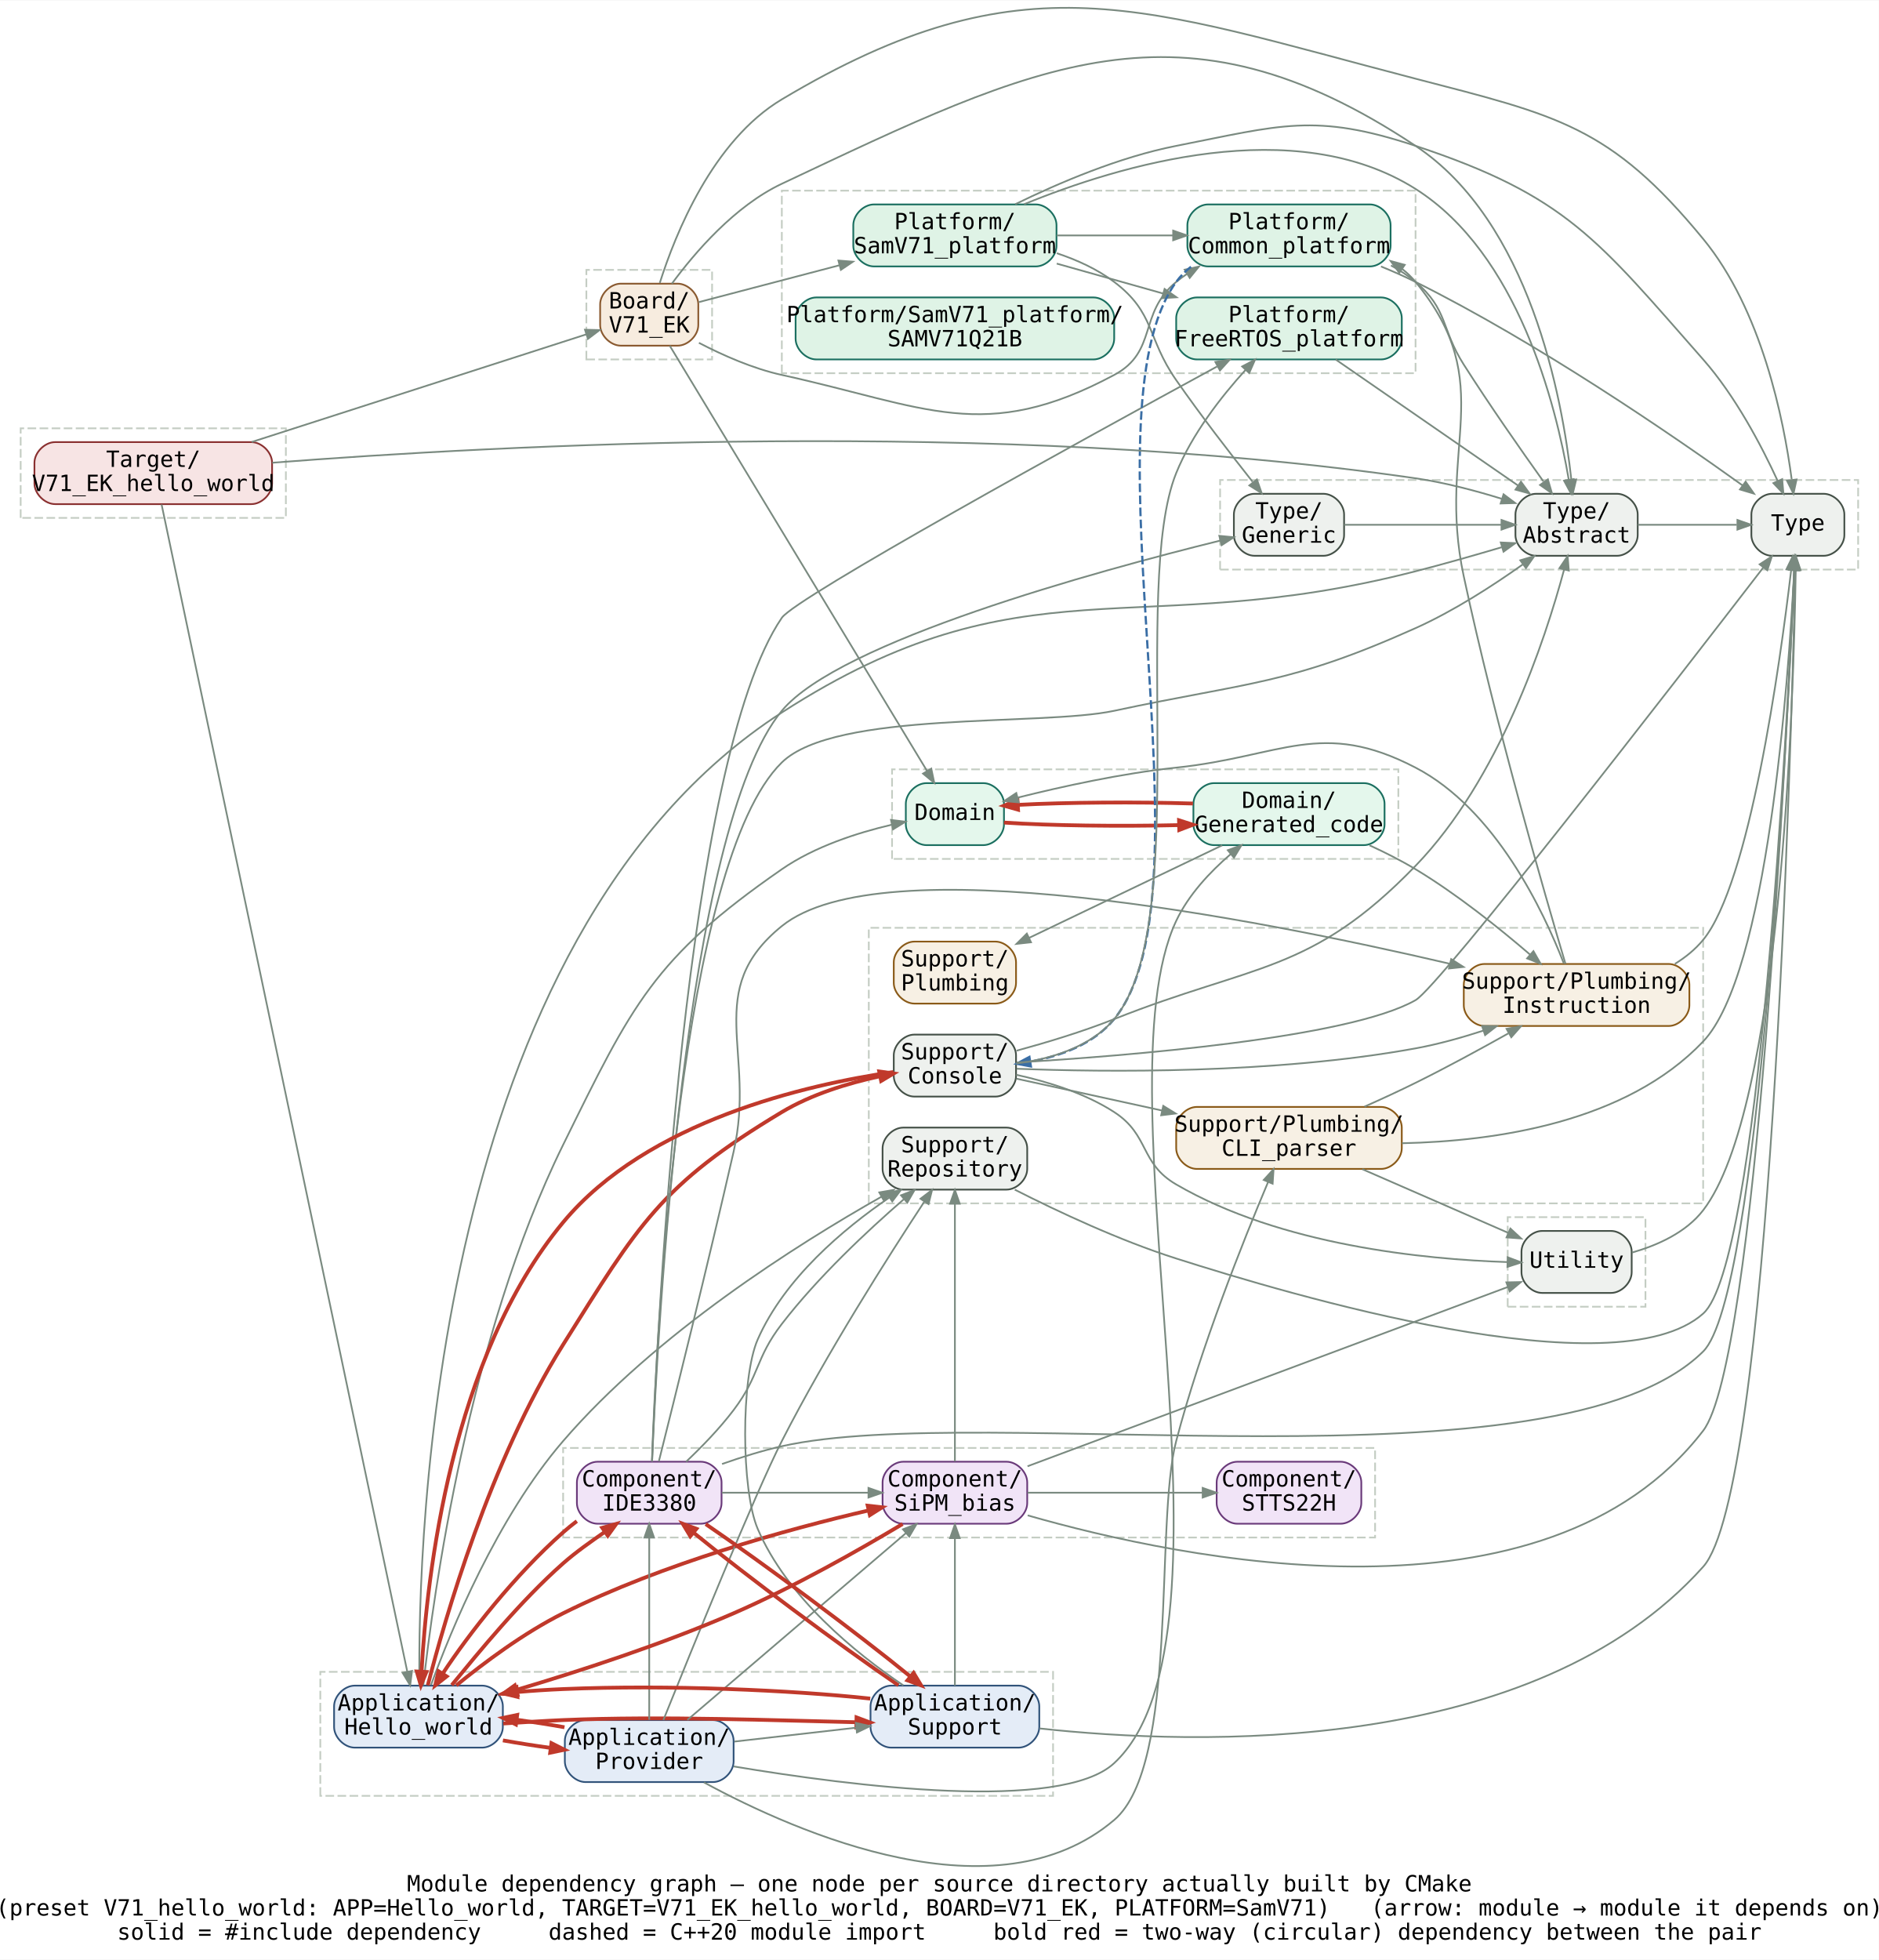
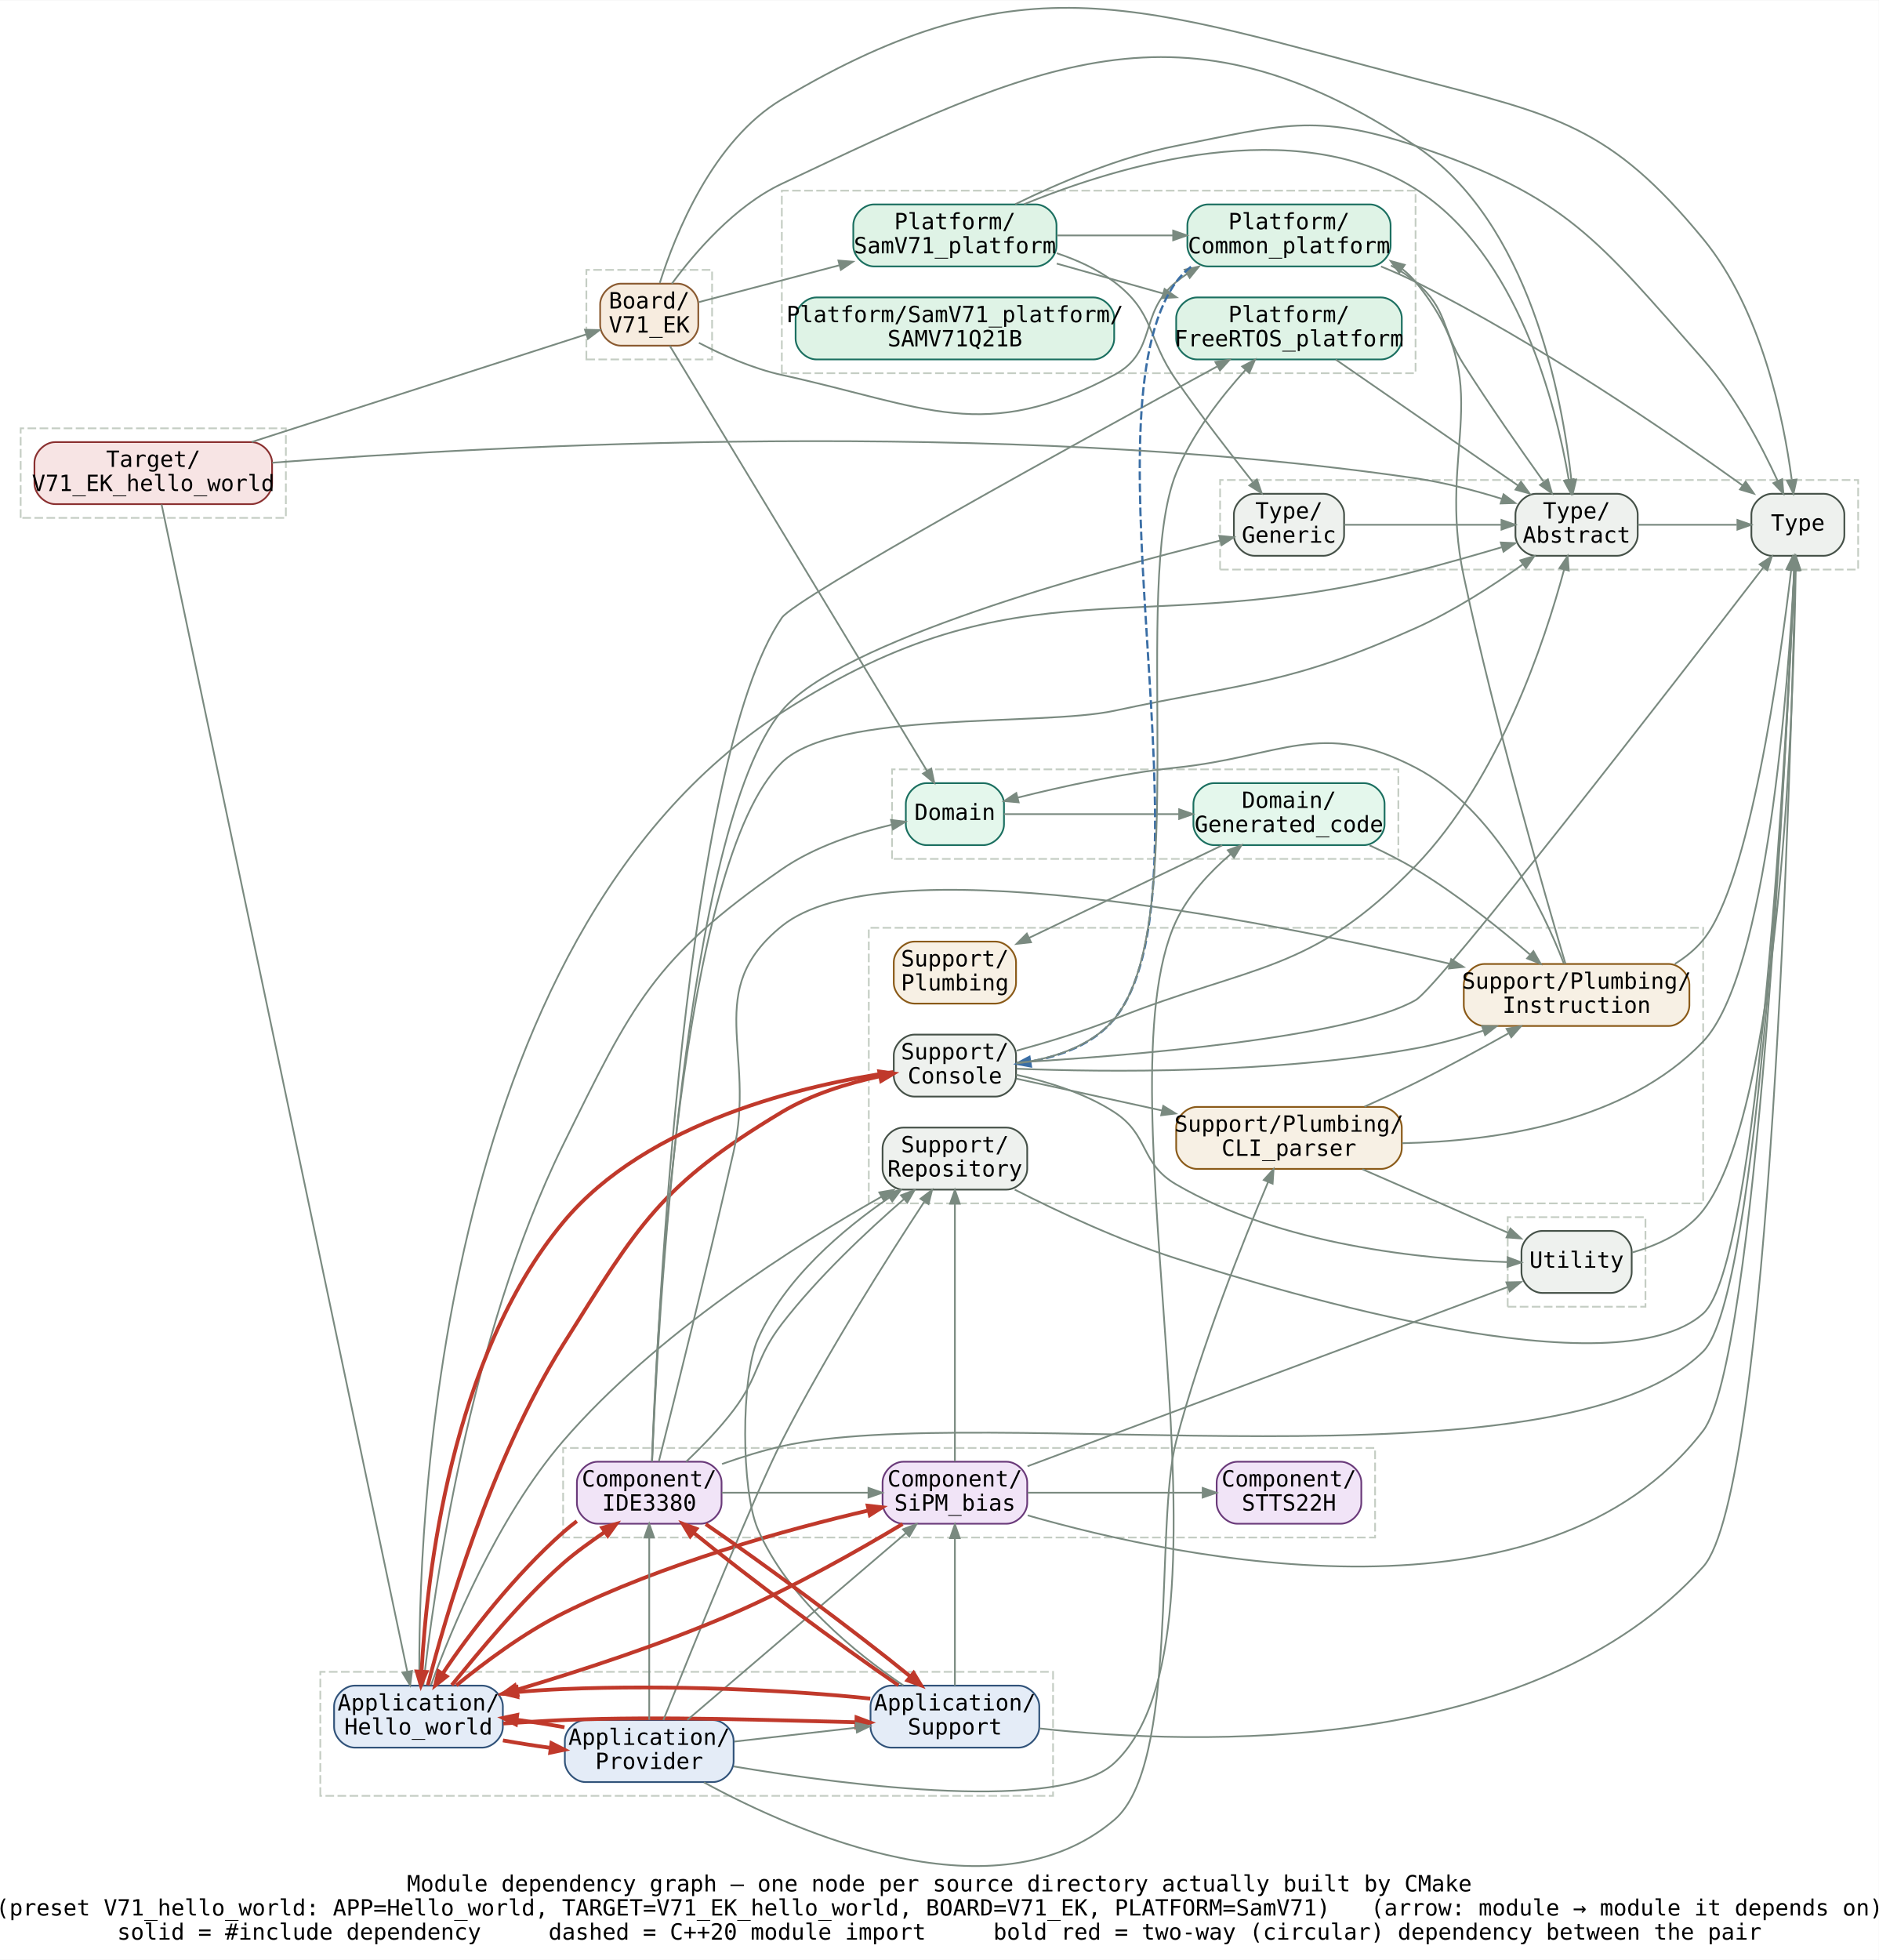
<svg xmlns="http://www.w3.org/2000/svg" width="1091pt" height="1138pt" viewBox="0.00 0.00 1091.00 1137.57">
  <g id="graph0" class="graph" transform="scale(1 1) rotate(0) translate(4 1133.57)">
    <polygon fill="white" stroke="transparent" points="-4,4 -4,-1133.57 1087,-1133.57 1087,4 -4,4" />
    <text text-anchor="middle" x="541.5" y="-35.6" font-family="Consolas" font-size="13.00">Module dependency graph — one node per source directory actually built by CMake</text>
    <text text-anchor="middle" x="541.5" y="-21.6" font-family="Consolas" font-size="13.00">(preset V71_hello_world: APP=Hello_world, TARGET=V71_EK_hello_world, BOARD=V71_EK, PLATFORM=SamV71)   (arrow: module → module it depends on)</text>
    <text text-anchor="middle" x="541.5" y="-7.6" font-family="Consolas" font-size="13.00">solid = #include dependency     dashed = C++20 module import     bold red = two-way (circular) dependency between the pair</text>
    <g id="clust3" class="cluster">
      <polygon fill="none" stroke="#c4cdc3" stroke-dasharray="5,2" points="323,-241.09 323,-293.09 794.5,-293.09 794.5,-241.09 323,-241.09" />
    </g>
    <g id="clust1" class="cluster">
      <polygon fill="none" stroke="#c4cdc3" stroke-dasharray="5,2" points="182,-91.09 182,-163.09 607.5,-163.09 607.5,-91.09 182,-91.09" />
    </g>
    <g id="clust4" class="cluster">
      <polygon fill="none" stroke="#c4cdc3" stroke-dasharray="5,2" points="514,-635.09 514,-687.09 808,-687.09 808,-635.09 514,-635.09" />
    </g>
+     <g id="clust7" class="cluster">
+       <polygon fill="none" stroke="#c4cdc3" stroke-dasharray="5,2" points="8,-833.09 8,-885.09 162,-885.09 162,-833.09 8,-833.09" />
+     </g>
    <g id="clust2" class="cluster">
      <polygon fill="none" stroke="#c4cdc3" stroke-dasharray="5,2" points="336.5,-925.09 336.5,-977.09 409.5,-977.09 409.5,-925.09 336.5,-925.09" />
    </g>
    <g id="clust5" class="cluster">
      <polygon fill="none" stroke="#c4cdc3" stroke-dasharray="5,2" points="450,-917.09 450,-1023.09 818,-1023.09 818,-917.09 450,-917.09" />
-     </g>
-     <g id="clust7" class="cluster">
-       <polygon fill="none" stroke="#c4cdc3" stroke-dasharray="5,2" points="8,-833.09 8,-885.09 162,-885.09 162,-833.09 8,-833.09" />
    </g>
    <g id="clust6" class="cluster">
      <polygon fill="none" stroke="#c4cdc3" stroke-dasharray="5,2" points="500.5,-435.09 500.5,-595.09 985,-595.09 985,-435.09 500.5,-435.09" />
    </g>
    <g id="clust8" class="cluster">
      <polygon fill="none" stroke="#c4cdc3" stroke-dasharray="5,2" points="704.5,-803.09 704.5,-855.09 1075,-855.09 1075,-803.09 704.5,-803.09" />
    </g>
    <g id="clust9" class="cluster">
      <polygon fill="none" stroke="#c4cdc3" stroke-dasharray="5,2" points="871.5,-375.09 871.5,-427.09 951.5,-427.09 951.5,-375.09 871.5,-375.09" />
    </g>
    <g id="node1" class="node">
      <path fill="#e4ecf7" stroke="#31537a" d="M276,-155.09C276,-155.09 202,-155.09 202,-155.09 196,-155.09 190,-149.09 190,-143.09 190,-143.09 190,-131.09 190,-131.09 190,-125.09 196,-119.09 202,-119.09 202,-119.09 276,-119.09 276,-119.09 282,-119.09 288,-125.09 288,-131.09 288,-131.09 288,-143.09 288,-143.09 288,-149.09 282,-155.09 276,-155.09" />
      <text text-anchor="middle" x="239" y="-140.69" font-family="Consolas" font-size="13.00">Application/</text>
      <text text-anchor="middle" x="239" y="-126.69" font-family="Consolas" font-size="13.00">Hello_world</text>
    </g>
    <g id="node2" class="node">
      <path fill="#e4ecf7" stroke="#31537a" d="M410,-135.09C410,-135.09 336,-135.09 336,-135.09 330,-135.09 324,-129.09 324,-123.09 324,-123.09 324,-111.09 324,-111.09 324,-105.09 330,-99.09 336,-99.09 336,-99.09 410,-99.09 410,-99.09 416,-99.09 422,-105.09 422,-111.09 422,-111.09 422,-123.09 422,-123.09 422,-129.09 416,-135.09 410,-135.09" />
      <text text-anchor="middle" x="373" y="-120.69" font-family="Consolas" font-size="13.00">Application/</text>
      <text text-anchor="middle" x="373" y="-106.69" font-family="Consolas" font-size="13.00">Provider</text>
    </g>
    <g id="edge1" class="edge">
      <path fill="none" stroke="#c0392b" stroke-width="2.2" d="M288.03,-123.29C297.04,-121.69 306.53,-120.2 315.76,-118.93" />
      <polygon fill="#c0392b" stroke="#c0392b" stroke-width="2.2" points="316.22,-121.69 323.79,-117.87 315.49,-116.14 316.22,-121.69" />
    </g>
    <g id="node3" class="node">
      <path fill="#e4ecf7" stroke="#31537a" d="M587.5,-155.09C587.5,-155.09 513.5,-155.09 513.5,-155.09 507.5,-155.09 501.5,-149.09 501.5,-143.09 501.5,-143.09 501.5,-131.09 501.5,-131.09 501.5,-125.09 507.5,-119.09 513.5,-119.09 513.5,-119.09 587.5,-119.09 587.5,-119.09 593.5,-119.09 599.5,-125.09 599.5,-131.09 599.5,-131.09 599.5,-143.09 599.5,-143.09 599.5,-149.09 593.5,-155.09 587.5,-155.09" />
      <text text-anchor="middle" x="550.5" y="-140.69" font-family="Consolas" font-size="13.00">Application/</text>
      <text text-anchor="middle" x="550.5" y="-126.69" font-family="Consolas" font-size="13.00">Support</text>
    </g>
    <g id="edge3" class="edge">
      <path fill="none" stroke="#c0392b" stroke-width="2.2" d="M288.23,-133.1C299.62,-133.78 311.73,-134.61 323,-135.09 381.03,-137.53 447.46,-134.83 493.3,-133.83" />
      <polygon fill="#c0392b" stroke="#c0392b" stroke-width="2.2" points="493.38,-136.63 501.33,-133.67 493.27,-131.03 493.38,-136.63" />
    </g>
    <g id="node5" class="node">
      <path fill="#f1e4f7" stroke="#6a3a7a" d="M403,-285.09C403,-285.09 343,-285.09 343,-285.09 337,-285.09 331,-279.09 331,-273.09 331,-273.09 331,-261.09 331,-261.09 331,-255.09 337,-249.09 343,-249.09 343,-249.09 403,-249.09 403,-249.09 409,-249.09 415,-255.09 415,-261.09 415,-261.09 415,-273.09 415,-273.09 415,-279.09 409,-285.09 403,-285.09" />
      <text text-anchor="middle" x="373" y="-270.69" font-family="Consolas" font-size="13.00">Component/</text>
      <text text-anchor="middle" x="373" y="-256.69" font-family="Consolas" font-size="13.00">IDE3380</text>
    </g>
    <g id="edge5" class="edge">
      <path fill="none" stroke="#c0392b" stroke-width="2.2" d="M258.33,-155.39C274.07,-174.51 298.1,-204.1 323,-226.09 330.38,-232.6 339.19,-238.77 347.29,-244.41" />
      <polygon fill="#c0392b" stroke="#c0392b" stroke-width="2.2" points="345.72,-246.73 353.88,-249.01 348.93,-242.14 345.72,-246.73" />
    </g>
    <g id="node6" class="node">
      <path fill="#f1e4f7" stroke="#6a3a7a" d="M580.5,-285.09C580.5,-285.09 520.5,-285.09 520.5,-285.09 514.5,-285.09 508.5,-279.09 508.5,-273.09 508.5,-273.09 508.5,-261.09 508.5,-261.09 508.5,-255.09 514.5,-249.09 520.5,-249.09 520.5,-249.09 580.5,-249.09 580.5,-249.09 586.5,-249.09 592.5,-255.09 592.5,-261.09 592.5,-261.09 592.5,-273.09 592.5,-273.09 592.5,-279.09 586.5,-285.09 580.5,-285.09" />
      <text text-anchor="middle" x="550.5" y="-270.69" font-family="Consolas" font-size="13.00">Component/</text>
      <text text-anchor="middle" x="550.5" y="-256.69" font-family="Consolas" font-size="13.00">SiPM_bias</text>
    </g>
    <g id="edge7" class="edge">
      <path fill="none" stroke="#c0392b" stroke-width="2.2" d="M260.94,-155.2C277.02,-168.35 300.25,-185.74 323,-197.09 380.97,-226.01 453.27,-245.83 500.37,-256.81" />
      <polygon fill="#c0392b" stroke="#c0392b" stroke-width="2.2" points="499.86,-259.56 508.29,-258.62 501.12,-254.1 499.86,-259.56" />
    </g>
    <g id="node8" class="node">
      <path fill="#e4f7ec" stroke="#1b6f60" d="M567,-679.09C567,-679.09 534,-679.09 534,-679.09 528,-679.09 522,-673.09 522,-667.09 522,-667.09 522,-655.09 522,-655.09 522,-649.09 528,-643.09 534,-643.09 534,-643.09 567,-643.09 567,-643.09 573,-643.09 579,-649.09 579,-655.09 579,-655.09 579,-667.09 579,-667.09 579,-673.09 573,-679.09 567,-679.09" />
      <text text-anchor="middle" x="550.5" y="-657.69" font-family="Consolas" font-size="13.00">Domain</text>
    </g>
-     <g id="edge22" class="edge">
+     <g id="edge20" class="edge">
      <path fill="none" stroke="#7a8a80" d="M241.81,-155.29C247.52,-206.91 268.1,-357.71 323,-469.09 363.14,-550.52 375.35,-577.41 450,-629.09 469.01,-642.25 493.75,-650.24 513.81,-654.94" />
      <polygon fill="#7a8a80" stroke="#7a8a80" points="513.39,-657.72 521.8,-656.7 514.59,-652.25 513.39,-657.72" />
    </g>
    <g id="node14" class="node">
      <path fill="#eef1ee" stroke="#455148" d="M574,-533.09C574,-533.09 527,-533.09 527,-533.09 521,-533.09 515,-527.09 515,-521.09 515,-521.09 515,-509.09 515,-509.09 515,-503.09 521,-497.09 527,-497.09 527,-497.09 574,-497.09 574,-497.09 580,-497.09 586,-503.09 586,-509.09 586,-509.09 586,-521.09 586,-521.09 586,-527.09 580,-533.09 574,-533.09" />
      <text text-anchor="middle" x="550.5" y="-518.69" font-family="Consolas" font-size="13.00">Support/</text>
      <text text-anchor="middle" x="550.5" y="-504.69" font-family="Consolas" font-size="13.00">Console</text>
    </g>
    <g id="edge9" class="edge">
      <path fill="none" stroke="#c0392b" stroke-width="2.2" d="M244.41,-155.25C254.31,-193.82 280.8,-285.9 323,-353.09 366.82,-422.85 379.36,-445.7 450,-488.09 467.17,-498.39 488.33,-504.85 506.72,-508.85" />
      <polygon fill="#c0392b" stroke="#c0392b" stroke-width="2.2" points="506.55,-511.67 514.95,-510.52 507.67,-506.18 506.55,-511.67" />
    </g>
    <g id="node18" class="node">
      <path fill="#eef1ee" stroke="#455148" d="M580.5,-479.09C580.5,-479.09 520.5,-479.09 520.5,-479.09 514.5,-479.09 508.5,-473.09 508.5,-467.09 508.5,-467.09 508.5,-455.09 508.5,-455.09 508.5,-449.09 514.5,-443.09 520.5,-443.09 520.5,-443.09 580.5,-443.09 580.5,-443.09 586.5,-443.09 592.5,-449.09 592.5,-455.09 592.5,-455.09 592.5,-467.09 592.5,-467.09 592.5,-473.09 586.5,-479.09 580.5,-479.09" />
      <text text-anchor="middle" x="550.5" y="-464.69" font-family="Consolas" font-size="13.00">Support/</text>
      <text text-anchor="middle" x="550.5" y="-450.69" font-family="Consolas" font-size="13.00">Repository</text>
    </g>
-     <g id="edge18" class="edge">
+     <g id="edge16" class="edge">
      <path fill="none" stroke="#7a8a80" d="M246.33,-155.53C257.83,-187.13 284.59,-252.52 323,-297.09 376.77,-359.48 458.75,-411.2 507.93,-439" />
      <polygon fill="#7a8a80" stroke="#7a8a80" points="506.6,-441.46 514.94,-442.92 509.33,-436.57 506.6,-441.46" />
    </g>
    <g id="node21" class="node">
      <path fill="#eef1ee" stroke="#455148" d="M935,-847.09C935,-847.09 888,-847.09 888,-847.09 882,-847.09 876,-841.09 876,-835.09 876,-835.09 876,-823.09 876,-823.09 876,-817.09 882,-811.09 888,-811.09 888,-811.09 935,-811.09 935,-811.09 941,-811.09 947,-817.09 947,-823.09 947,-823.09 947,-835.09 947,-835.09 947,-841.09 941,-847.09 935,-847.09" />
      <text text-anchor="middle" x="911.5" y="-832.69" font-family="Consolas" font-size="13.00">Type/</text>
      <text text-anchor="middle" x="911.5" y="-818.69" font-family="Consolas" font-size="13.00">Abstract</text>
    </g>
-     <g id="edge19" class="edge">
+     <g id="edge17" class="edge">
      <path fill="none" stroke="#7a8a80" d="M239.54,-155.17C238.53,-238.74 246.8,-589.04 450,-720.09 590.82,-810.91 655.71,-760.37 818,-802.09 834.42,-806.31 852.33,-811.42 867.99,-816.05" />
      <polygon fill="#7a8a80" stroke="#7a8a80" points="867.48,-818.82 875.95,-818.43 869.08,-813.46 867.48,-818.82" />
    </g>
    <g id="edge2" class="edge">
      <path fill="none" stroke="#c0392b" stroke-width="2.2" d="M323.79,-130.92C314.77,-132.52 305.28,-134.01 296.05,-135.28" />
      <polygon fill="#c0392b" stroke="#c0392b" stroke-width="2.2" points="295.59,-132.51 288.03,-136.33 296.33,-138.07 295.59,-132.51" />
    </g>
-     <g id="edge33" class="edge">
+     <g id="edge32" class="edge">
      <path fill="none" stroke="#7a8a80" d="M422.42,-122.61C444.29,-125.1 470.26,-128.06 493.02,-130.65" />
      <polygon fill="#7a8a80" stroke="#7a8a80" points="492.97,-133.47 501.24,-131.59 493.61,-127.9 492.97,-133.47" />
    </g>
-     <g id="edge39" class="edge">
+     <g id="edge38" class="edge">
      <path fill="none" stroke="#7a8a80" d="M373,-135.25C373,-170.52 373,-205.79 373,-241.06" />
      <polygon fill="#7a8a80" stroke="#7a8a80" points="370.2,-241.06 373,-249.06 375.8,-241.06 370.2,-241.06" />
    </g>
-     <g id="edge34" class="edge">
+     <g id="edge33" class="edge">
      <path fill="none" stroke="#7a8a80" d="M395.17,-135.18C426.92,-162.32 486.9,-213.59 522,-243.59" />
      <polygon fill="#7a8a80" stroke="#7a8a80" points="520.35,-245.86 528.26,-248.93 523.99,-241.61 520.35,-245.86" />
    </g>
    <g id="node9" class="node">
      <path fill="#e4f7ec" stroke="#1b6f60" d="M788,-679.09C788,-679.09 701,-679.09 701,-679.09 695,-679.09 689,-673.09 689,-667.09 689,-667.09 689,-655.09 689,-655.09 689,-649.09 695,-643.09 701,-643.09 701,-643.09 788,-643.09 788,-643.09 794,-643.09 800,-649.09 800,-655.09 800,-655.09 800,-667.09 800,-667.09 800,-673.09 794,-679.09 788,-679.09" />
      <text text-anchor="middle" x="744.5" y="-664.69" font-family="Consolas" font-size="13.00">Domain/</text>
      <text text-anchor="middle" x="744.5" y="-650.69" font-family="Consolas" font-size="13.00">Generated_code</text>
    </g>
-     <g id="edge38" class="edge">
+     <g id="edge37" class="edge">
      <path fill="none" stroke="#7a8a80" d="M422.05,-108.18C490.72,-96.68 612.07,-81.35 643,-110.09 722.83,-184.25 632.66,-500.48 679,-599.09 686.09,-614.17 698.57,-627.5 710.67,-637.9" />
      <polygon fill="#7a8a80" stroke="#7a8a80" points="708.98,-640.14 716.93,-643.07 712.54,-635.82 708.98,-640.14" />
    </g>
    <g id="node16" class="node">
      <path fill="#f7f0e4" stroke="#8a5a18" d="M798,-491.09C798,-491.09 691,-491.09 691,-491.09 685,-491.09 679,-485.09 679,-479.09 679,-479.09 679,-467.09 679,-467.09 679,-461.09 685,-455.09 691,-455.09 691,-455.09 798,-455.09 798,-455.09 804,-455.09 810,-461.09 810,-467.09 810,-467.09 810,-479.09 810,-479.09 810,-485.09 804,-491.09 798,-491.09" />
      <text text-anchor="middle" x="744.5" y="-476.69" font-family="Consolas" font-size="13.00">Support/Plumbing/</text>
      <text text-anchor="middle" x="744.5" y="-462.69" font-family="Consolas" font-size="13.00">CLI_parser</text>
    </g>
-     <g id="edge40" class="edge">
+     <g id="edge39" class="edge">
      <path fill="none" stroke="#7a8a80" d="M404.79,-98.9C459.57,-69.17 574.64,-19 643,-77.09 680.75,-109.17 666.42,-249.17 679,-297.09 693.38,-351.87 718.02,-413.52 732.32,-447.37" />
      <polygon fill="#7a8a80" stroke="#7a8a80" points="729.84,-448.69 735.55,-454.96 735,-446.5 729.84,-448.69" />
    </g>
-     <g id="edge30" class="edge">
+     <g id="edge29" class="edge">
      <path fill="none" stroke="#7a8a80" d="M381.22,-135.12C397.05,-174.47 434.6,-266.96 450,-297.09 476.06,-348.09 512.02,-404.59 532.81,-436.18" />
      <polygon fill="#7a8a80" stroke="#7a8a80" points="530.51,-437.77 537.25,-442.9 535.18,-434.68 530.51,-437.77" />
    </g>
    <g id="edge4" class="edge">
      <path fill="none" stroke="#c0392b" stroke-width="2.2" d="M501.33,-147.56C455.47,-152.49 384.52,-155.68 323,-153.09 314.37,-152.73 305.25,-152.15 296.34,-151.37" />
      <polygon fill="#c0392b" stroke="#c0392b" stroke-width="2.2" points="296.47,-148.57 288.23,-150.59 295.93,-154.14 296.47,-148.57" />
    </g>
    <g id="edge11" class="edge">
      <path fill="none" stroke="#c0392b" stroke-width="2.2" d="M517.72,-155.29C483.54,-178.58 429.92,-218.46 398.75,-243.89" />
      <polygon fill="#c0392b" stroke="#c0392b" stroke-width="2.2" points="396.84,-241.83 392.45,-249.08 400.4,-246.15 396.84,-241.83" />
    </g>
-     <g id="edge23" class="edge">
+     <g id="edge22" class="edge">
      <path fill="none" stroke="#7a8a80" d="M550.5,-155.12C550.5,-183.64 550.5,-212.16 550.5,-240.67" />
      <polygon fill="#7a8a80" stroke="#7a8a80" points="547.7,-240.72 550.5,-248.72 553.3,-240.72 547.7,-240.72" />
    </g>
-     <g id="edge24" class="edge">
+     <g id="edge23" class="edge">
      <path fill="none" stroke="#7a8a80" d="M520.52,-155.26C492.7,-174.05 453.09,-206.23 436,-246.09 426.37,-268.56 426.16,-333.71 436,-356.09 451.57,-391.48 485.6,-420.16 512.54,-438.55" />
      <polygon fill="#7a8a80" stroke="#7a8a80" points="511.01,-440.89 519.22,-443 514.12,-436.23 511.01,-440.89" />
    </g>
    <g id="node20" class="node">
      <path fill="#eef1ee" stroke="#455148" d="M1055,-847.09C1055,-847.09 1025,-847.09 1025,-847.09 1019,-847.09 1013,-841.09 1013,-835.09 1013,-835.09 1013,-823.09 1013,-823.09 1013,-817.09 1019,-811.09 1025,-811.09 1025,-811.09 1055,-811.09 1055,-811.09 1061,-811.09 1067,-817.09 1067,-823.09 1067,-823.09 1067,-835.09 1067,-835.09 1067,-841.09 1061,-847.09 1055,-847.09" />
      <text text-anchor="middle" x="1040" y="-825.69" font-family="Consolas" font-size="13.00">Type</text>
    </g>
-     <g id="edge20" class="edge">
+     <g id="edge18" class="edge">
      <path fill="none" stroke="#7a8a80" d="M599.72,-130.22C690.44,-120.33 886.24,-113.92 985,-224.09 1024.11,-267.71 1036.01,-691.52 1038.47,-802.56" />
      <polygon fill="#7a8a80" stroke="#7a8a80" points="1035.68,-802.95 1038.65,-810.88 1041.28,-802.82 1035.68,-802.95" />
    </g>
    <g id="node4" class="node">
      <path fill="#f7ecdf" stroke="#8a5a30" d="M389.5,-969.09C389.5,-969.09 356.5,-969.09 356.5,-969.09 350.5,-969.09 344.5,-963.09 344.5,-957.09 344.5,-957.09 344.5,-945.09 344.5,-945.09 344.5,-939.09 350.5,-933.09 356.5,-933.09 356.5,-933.09 389.5,-933.09 389.5,-933.09 395.5,-933.09 401.5,-939.09 401.5,-945.09 401.5,-945.09 401.5,-957.09 401.5,-957.09 401.5,-963.09 395.5,-969.09 389.5,-969.09" />
      <text text-anchor="middle" x="373" y="-954.69" font-family="Consolas" font-size="13.00">Board/</text>
      <text text-anchor="middle" x="373" y="-940.69" font-family="Consolas" font-size="13.00">V71_EK</text>
    </g>
-     <g id="edge31" class="edge">
+     <g id="edge30" class="edge">
      <path fill="none" stroke="#7a8a80" d="M384.98,-932.95C415.2,-883 499.69,-743.4 534.36,-686.11" />
      <polygon fill="#7a8a80" stroke="#7a8a80" points="536.78,-687.52 538.53,-679.22 531.99,-684.62 536.78,-687.52" />
    </g>
    <g id="node11" class="node">
      <path fill="#dff3e6" stroke="#1b6f60" d="M597.5,-1015.09C597.5,-1015.09 503.5,-1015.09 503.5,-1015.09 497.5,-1015.09 491.5,-1009.09 491.5,-1003.09 491.5,-1003.09 491.5,-991.09 491.5,-991.09 491.5,-985.09 497.5,-979.09 503.5,-979.09 503.5,-979.09 597.5,-979.09 597.5,-979.09 603.5,-979.09 609.5,-985.09 609.5,-991.09 609.5,-991.09 609.5,-1003.09 609.5,-1003.09 609.5,-1009.09 603.5,-1015.09 597.5,-1015.09" />
      <text text-anchor="middle" x="550.5" y="-1000.69" font-family="Consolas" font-size="13.00">Platform/</text>
      <text text-anchor="middle" x="550.5" y="-986.69" font-family="Consolas" font-size="13.00">SamV71_platform</text>
    </g>
-     <g id="edge36" class="edge">
+     <g id="edge35" class="edge">
      <path fill="none" stroke="#7a8a80" d="M401.81,-958.38C423.72,-964.12 455.18,-972.37 483.44,-979.77" />
      <polygon fill="#7a8a80" stroke="#7a8a80" points="482.86,-982.52 491.31,-981.84 484.28,-977.1 482.86,-982.52" />
    </g>
    <g id="node13" class="node">
      <path fill="#dff3e6" stroke="#1b6f60" d="M791.5,-1015.09C791.5,-1015.09 697.5,-1015.09 697.5,-1015.09 691.5,-1015.09 685.5,-1009.09 685.5,-1003.09 685.5,-1003.09 685.5,-991.09 685.5,-991.09 685.5,-985.09 691.5,-979.09 697.5,-979.09 697.5,-979.09 791.5,-979.09 791.5,-979.09 797.5,-979.09 803.5,-985.09 803.5,-991.09 803.5,-991.09 803.5,-1003.09 803.5,-1003.09 803.5,-1009.09 797.5,-1015.09 791.5,-1015.09" />
      <text text-anchor="middle" x="744.5" y="-1000.69" font-family="Consolas" font-size="13.00">Platform/</text>
      <text text-anchor="middle" x="744.5" y="-986.69" font-family="Consolas" font-size="13.00">Common_platform</text>
    </g>
-     <g id="edge41" class="edge">
+     <g id="edge40" class="edge">
      <path fill="none" stroke="#7a8a80" d="M401.85,-934.74C415.8,-927.48 433.26,-919.76 450,-916.09 533.79,-897.72 567.37,-875.61 643,-916.09 668.43,-929.7 656.75,-951.74 679,-970.09 681.01,-971.75 683.14,-973.32 685.36,-974.81" />
      <polygon fill="#7a8a80" stroke="#7a8a80" points="683.93,-977.22 692.21,-979.02 686.86,-972.44 683.93,-977.22" />
    </g>
-     <g id="edge37" class="edge">
+     <g id="edge36" class="edge">
      <path fill="none" stroke="#7a8a80" d="M379.13,-969.5C388.17,-998.03 409.88,-1052.13 450,-1076.09 590.49,-1160 659.61,-1129.22 818,-1088.09 900.23,-1066.74 931.02,-1060.69 985,-995.09 1018.91,-953.89 1031.72,-890.83 1036.41,-855.48" />
      <polygon fill="#7a8a80" stroke="#7a8a80" points="1039.24,-855.4 1037.44,-847.12 1033.68,-854.72 1039.24,-855.4" />
    </g>
-     <g id="edge35" class="edge">
+     <g id="edge34" class="edge">
      <path fill="none" stroke="#7a8a80" d="M386.16,-969.09C399.49,-987.19 422.66,-1014.2 450,-1027.09 598.2,-1096.97 681.52,-1139.76 818,-1049.09 884.25,-1005.07 903.16,-903.36 908.47,-855.23" />
      <polygon fill="#7a8a80" stroke="#7a8a80" points="911.27,-855.41 909.29,-847.17 905.69,-854.84 911.27,-855.41" />
    </g>
    <g id="edge6" class="edge">
      <path fill="none" stroke="#c0392b" stroke-width="2.2" d="M330.95,-250.58C328.19,-248.49 325.51,-246.31 323,-244.09 295.13,-219.48 268.35,-185.35 253.07,-162.06" />
      <polygon fill="#c0392b" stroke="#c0392b" stroke-width="2.2" points="255.36,-160.45 248.71,-155.2 250.64,-163.45 255.36,-160.45" />
    </g>
    <g id="edge12" class="edge">
      <path fill="none" stroke="#c0392b" stroke-width="2.2" d="M405.78,-248.89C439.9,-225.63 493.4,-185.85 524.6,-160.42" />
      <polygon fill="#c0392b" stroke="#c0392b" stroke-width="2.2" points="526.51,-162.47 530.9,-155.22 522.95,-158.15 526.51,-162.47" />
    </g>
-     <g id="edge51" class="edge">
+     <g id="edge50" class="edge">
      <path fill="none" stroke="#7a8a80" d="M415.15,-267.09C440.58,-267.09 473.37,-267.09 500.19,-267.09" />
      <polygon fill="#7a8a80" stroke="#7a8a80" points="500.31,-269.89 508.31,-267.09 500.31,-264.29 500.31,-269.89" />
    </g>
    <g id="node10" class="node">
      <path fill="#dff3e6" stroke="#1b6f60" d="M798,-961.09C798,-961.09 691,-961.09 691,-961.09 685,-961.09 679,-955.09 679,-949.09 679,-949.09 679,-937.09 679,-937.09 679,-931.09 685,-925.09 691,-925.09 691,-925.09 798,-925.09 798,-925.09 804,-925.09 810,-931.09 810,-937.09 810,-937.09 810,-949.09 810,-949.09 810,-955.09 804,-961.09 798,-961.09" />
      <text text-anchor="middle" x="744.5" y="-946.69" font-family="Consolas" font-size="13.00">Platform/</text>
      <text text-anchor="middle" x="744.5" y="-932.69" font-family="Consolas" font-size="13.00">FreeRTOS_platform</text>
    </g>
-     <g id="edge45" class="edge">
+     <g id="edge44" class="edge">
      <path fill="none" stroke="#7a8a80" d="M374.63,-285.32C377.76,-366.27 393.69,-692.73 450,-775.09 458.08,-786.9 624.08,-878.16 702.78,-921.01" />
      <polygon fill="#7a8a80" stroke="#7a8a80" points="701.75,-923.63 710.11,-925 704.42,-918.71 701.75,-923.63" />
    </g>
    <g id="node17" class="node">
      <path fill="#f7f0e4" stroke="#8a5a18" d="M965,-574.09C965,-574.09 858,-574.09 858,-574.09 852,-574.09 846,-568.09 846,-562.09 846,-562.09 846,-550.09 846,-550.09 846,-544.09 852,-538.09 858,-538.09 858,-538.09 965,-538.09 965,-538.09 971,-538.09 977,-544.09 977,-550.09 977,-550.09 977,-562.09 977,-562.09 977,-568.09 971,-574.09 965,-574.09" />
      <text text-anchor="middle" x="911.5" y="-559.69" font-family="Consolas" font-size="13.00">Support/Plumbing/</text>
      <text text-anchor="middle" x="911.5" y="-545.69" font-family="Consolas" font-size="13.00">Instruction</text>
    </g>
-     <g id="edge52" class="edge">
+     <g id="edge51" class="edge">
      <path fill="none" stroke="#7a8a80" d="M378.6,-285.34C387.35,-320.2 406.86,-398.7 422,-465.09 435.24,-523.14 403.71,-558.65 450,-596.09 507.81,-642.85 723.2,-600.96 837.76,-574.25" />
      <polygon fill="#7a8a80" stroke="#7a8a80" points="838.69,-576.91 845.83,-572.36 837.41,-571.46 838.69,-576.91" />
    </g>
-     <g id="edge44" class="edge">
+     <g id="edge43" class="edge">
      <path fill="none" stroke="#7a8a80" d="M394.44,-285.12C403.49,-293.69 413.89,-304.38 422,-315.09 437.37,-335.4 434.45,-344.92 450,-365.09 470.99,-392.31 499.63,-419.11 520.79,-437.45" />
      <polygon fill="#7a8a80" stroke="#7a8a80" points="519.21,-439.78 527.1,-442.86 522.85,-435.53 519.21,-439.78" />
    </g>
-     <g id="edge43" class="edge">
+     <g id="edge42" class="edge">
      <path fill="none" stroke="#7a8a80" d="M415.28,-283.77C426.4,-287.7 438.53,-291.5 450,-294.09 566.59,-320.39 900.09,-264.99 985,-349.09 1017.5,-381.28 1033.82,-707.21 1037.94,-802.84" />
      <polygon fill="#7a8a80" stroke="#7a8a80" points="1035.14,-802.99 1038.28,-810.86 1040.74,-802.75 1035.14,-802.99" />
    </g>
-     <g id="edge42" class="edge">
+     <g id="edge41" class="edge">
      <path fill="none" stroke="#7a8a80" d="M374.56,-285.46C377.2,-359.31 390.89,-633.34 450,-691.09 481.04,-721.42 600.56,-712 643,-721.09 721.86,-737.98 744.41,-736.09 818,-769.09 840.05,-778.98 862.85,-793.7 880.29,-806.09" />
      <polygon fill="#7a8a80" stroke="#7a8a80" points="878.81,-808.48 886.94,-810.89 882.09,-803.94 878.81,-808.48" />
    </g>
    <g id="node22" class="node">
      <path fill="#eef1ee" stroke="#455148" d="M764.5,-847.09C764.5,-847.09 724.5,-847.09 724.5,-847.09 718.5,-847.09 712.5,-841.09 712.5,-835.09 712.5,-835.09 712.5,-823.09 712.5,-823.09 712.5,-817.09 718.5,-811.09 724.5,-811.09 724.5,-811.09 764.5,-811.09 764.5,-811.09 770.5,-811.09 776.5,-817.09 776.5,-823.09 776.5,-823.09 776.5,-835.09 776.5,-835.09 776.5,-841.09 770.5,-847.09 764.5,-847.09" />
      <text text-anchor="middle" x="744.5" y="-832.69" font-family="Consolas" font-size="13.00">Type/</text>
      <text text-anchor="middle" x="744.5" y="-818.69" font-family="Consolas" font-size="13.00">Generic</text>
    </g>
-     <g id="edge46" class="edge">
+     <g id="edge45" class="edge">
      <path fill="none" stroke="#7a8a80" d="M374.66,-285.12C377.78,-360.88 393.33,-652.71 450,-721.09 483.36,-761.34 632.62,-802.15 704.53,-819.9" />
      <polygon fill="#7a8a80" stroke="#7a8a80" points="704.05,-822.67 712.48,-821.85 705.38,-817.23 704.05,-822.67" />
    </g>
    <g id="edge8" class="edge">
      <path fill="none" stroke="#c0392b" stroke-width="2.2" d="M520.14,-248.95C494.79,-233.78 456.85,-212.25 422,-197.09 380.87,-179.2 332.59,-163.51 296.1,-152.67" />
      <polygon fill="#c0392b" stroke="#c0392b" stroke-width="2.2" points="296.49,-149.87 288.03,-150.3 294.91,-155.24 296.49,-149.87" />
    </g>
    <g id="node7" class="node">
      <path fill="#f1e4f7" stroke="#6a3a7a" d="M774.5,-285.09C774.5,-285.09 714.5,-285.09 714.5,-285.09 708.5,-285.09 702.5,-279.09 702.5,-273.09 702.5,-273.09 702.5,-261.09 702.5,-261.09 702.5,-255.09 708.5,-249.09 714.5,-249.09 714.5,-249.09 774.5,-249.09 774.5,-249.09 780.5,-249.09 786.5,-255.09 786.5,-261.09 786.5,-261.09 786.5,-273.09 786.5,-273.09 786.5,-279.09 780.5,-285.09 774.5,-285.09" />
      <text text-anchor="middle" x="744.5" y="-270.69" font-family="Consolas" font-size="13.00">Component/</text>
      <text text-anchor="middle" x="744.5" y="-256.69" font-family="Consolas" font-size="13.00">STTS22H</text>
    </g>
-     <g id="edge28" class="edge">
+     <g id="edge27" class="edge">
      <path fill="none" stroke="#7a8a80" d="M592.69,-267.09C622.43,-267.09 662.72,-267.09 694.17,-267.09" />
      <polygon fill="#7a8a80" stroke="#7a8a80" points="694.38,-269.89 702.38,-267.09 694.38,-264.29 694.38,-269.89" />
    </g>
-     <g id="edge29" class="edge">
+     <g id="edge28" class="edge">
      <path fill="none" stroke="#7a8a80" d="M550.5,-285.28C550.5,-335.15 550.5,-385.02 550.5,-434.89" />
      <polygon fill="#7a8a80" stroke="#7a8a80" points="547.7,-434.89 550.5,-442.89 553.3,-434.89 547.7,-434.89" />
    </g>
-     <g id="edge26" class="edge">
+     <g id="edge25" class="edge">
      <path fill="none" stroke="#7a8a80" d="M592.77,-253.94C682.22,-228.31 893.31,-184.02 985,-303.09 1015.75,-343.02 1033.48,-701.5 1037.9,-802.63" />
      <polygon fill="#7a8a80" stroke="#7a8a80" points="1035.11,-802.93 1038.25,-810.8 1040.71,-802.69 1035.11,-802.93" />
    </g>
    <g id="node23" class="node">
      <path fill="#eef1ee" stroke="#455148" d="M931.5,-419.09C931.5,-419.09 891.5,-419.09 891.5,-419.09 885.5,-419.09 879.5,-413.09 879.5,-407.09 879.5,-407.09 879.5,-395.09 879.5,-395.09 879.5,-389.09 885.5,-383.09 891.5,-383.09 891.5,-383.09 931.5,-383.09 931.5,-383.09 937.5,-383.09 943.5,-389.09 943.5,-395.09 943.5,-395.09 943.5,-407.09 943.5,-407.09 943.5,-413.09 937.5,-419.09 931.5,-419.09" />
      <text text-anchor="middle" x="911.5" y="-397.69" font-family="Consolas" font-size="13.00">Utility</text>
    </g>
-     <g id="edge25" class="edge">
+     <g id="edge24" class="edge">
      <path fill="none" stroke="#7a8a80" d="M592.68,-282.46C662.55,-308.54 803.38,-361.1 871.64,-386.58" />
      <polygon fill="#7a8a80" stroke="#7a8a80" points="870.73,-389.23 879.2,-389.41 872.68,-383.99 870.73,-389.23" />
    </g>
-     <g id="edge13" class="edge">
-       <path fill="none" stroke="#c0392b" stroke-width="2.2" d="M579.01,-656.19C605.41,-654.4 646.22,-653.91 680.59,-654.71" />
-       <polygon fill="#c0392b" stroke="#c0392b" stroke-width="2.2" points="680.65,-657.51 688.72,-654.93 680.8,-651.91 680.65,-657.51" />
-     </g>
-     <g id="edge14" class="edge">
-       <path fill="none" stroke="#c0392b" stroke-width="2.2" d="M688.72,-667.25C656.08,-668.24 615.59,-667.98 587.08,-666.47" />
-       <polygon fill="#c0392b" stroke="#c0392b" stroke-width="2.2" points="587.16,-663.67 579.01,-665.99 586.83,-669.26 587.16,-663.67" />
+     <g id="edge21" class="edge">
+       <path fill="none" stroke="#7a8a80" d="M579.01,-661.09C605.41,-661.09 646.22,-661.09 680.59,-661.09" />
+       <polygon fill="#7a8a80" stroke="#7a8a80" points="680.72,-663.89 688.72,-661.09 680.72,-658.29 680.72,-663.89" />
    </g>
    <g id="node15" class="node">
      <path fill="#f7f0e4" stroke="#8a5a18" d="M574,-587.09C574,-587.09 527,-587.09 527,-587.09 521,-587.09 515,-581.09 515,-575.09 515,-575.09 515,-563.09 515,-563.09 515,-557.09 521,-551.09 527,-551.09 527,-551.09 574,-551.09 574,-551.09 580,-551.09 586,-557.09 586,-563.09 586,-563.09 586,-575.09 586,-575.09 586,-581.09 580,-587.09 574,-587.09" />
      <text text-anchor="middle" x="550.5" y="-572.69" font-family="Consolas" font-size="13.00">Support/</text>
      <text text-anchor="middle" x="550.5" y="-558.69" font-family="Consolas" font-size="13.00">Plumbing</text>
    </g>
-     <g id="edge48" class="edge">
+     <g id="edge47" class="edge">
      <path fill="none" stroke="#7a8a80" d="M705.7,-642.98C673.44,-627.52 627.08,-605.3 593.63,-589.27" />
      <polygon fill="#7a8a80" stroke="#7a8a80" points="594.69,-586.68 586.27,-585.75 592.27,-591.73 594.69,-586.68" />
    </g>
-     <g id="edge47" class="edge">
+     <g id="edge46" class="edge">
      <path fill="none" stroke="#7a8a80" d="M791.25,-643C800.33,-638.83 809.63,-634.13 818,-629.09 841.88,-614.71 866.55,-594.96 884.4,-579.62" />
      <polygon fill="#7a8a80" stroke="#7a8a80" points="886.45,-581.55 890.65,-574.19 882.77,-577.32 886.45,-581.55" />
    </g>
-     <g id="edge27" class="edge">
+     <g id="edge26" class="edge">
      <path fill="none" stroke="#7a8a80" d="M771.64,-925.03C800.28,-905.24 846.28,-873.46 877.41,-851.95" />
      <polygon fill="#7a8a80" stroke="#7a8a80" points="879.21,-854.11 884.2,-847.26 876.03,-849.5 879.21,-854.11" />
    </g>
-     <g id="edge59" class="edge">
+     <g id="edge58" class="edge">
      <path fill="none" stroke="#7a8a80" d="M609.63,-980.74C629.1,-975.26 651.06,-969.09 671.46,-963.35" />
      <polygon fill="#7a8a80" stroke="#7a8a80" points="672.26,-966.03 679.2,-961.17 670.74,-960.64 672.26,-966.03" />
    </g>
-     <g id="edge56" class="edge">
+     <g id="edge55" class="edge">
      <path fill="none" stroke="#7a8a80" d="M609.63,-997.09C630.86,-997.09 655.05,-997.09 676.96,-997.09" />
      <polygon fill="#7a8a80" stroke="#7a8a80" points="677.24,-999.89 685.24,-997.09 677.24,-994.29 677.24,-999.89" />
    </g>
-     <g id="edge55" class="edge">
+     <g id="edge54" class="edge">
      <path fill="none" stroke="#7a8a80" d="M585.55,-1015.22C610.6,-1027.49 645.92,-1042.6 679,-1049.09 739.62,-1060.98 759.35,-1068.48 818,-1049.09 905.77,-1020.07 923.89,-994.45 985,-925.09 1003.72,-903.84 1018.85,-875.05 1028.28,-854.56" />
      <polygon fill="#7a8a80" stroke="#7a8a80" points="1030.89,-855.59 1031.61,-847.14 1025.78,-853.29 1030.89,-855.59" />
    </g>
-     <g id="edge54" class="edge">
+     <g id="edge53" class="edge">
      <path fill="none" stroke="#7a8a80" d="M590.7,-1015.21C645.96,-1037.83 747.84,-1068.46 818,-1024.09 877.5,-986.46 899.49,-899.02 906.98,-855.16" />
      <polygon fill="#7a8a80" stroke="#7a8a80" points="909.74,-855.59 908.25,-847.25 904.21,-854.7 909.74,-855.59" />
    </g>
-     <g id="edge57" class="edge">
+     <g id="edge56" class="edge">
      <path fill="none" stroke="#7a8a80" d="M609.66,-986.76C621.45,-982.85 633.22,-977.48 643,-970.09 666.9,-952.02 661.86,-937.66 679,-913.09 693.17,-892.77 710.3,-870.57 723.34,-854.09" />
      <polygon fill="#7a8a80" stroke="#7a8a80" points="725.87,-855.41 728.66,-847.41 721.48,-851.93 725.87,-855.41" />
    </g>
    <g id="node12" class="node">
      <path fill="#dff3e6" stroke="#1b6f60" d="M631,-961.09C631,-961.09 470,-961.09 470,-961.09 464,-961.09 458,-955.09 458,-949.09 458,-949.09 458,-937.09 458,-937.09 458,-931.09 464,-925.09 470,-925.09 470,-925.09 631,-925.09 631,-925.09 637,-925.09 643,-931.09 643,-937.09 643,-937.09 643,-949.09 643,-949.09 643,-955.09 637,-961.09 631,-961.09" />
      <text text-anchor="middle" x="550.5" y="-946.69" font-family="Consolas" font-size="13.00">Platform/SamV71_platform/</text>
      <text text-anchor="middle" x="550.5" y="-932.69" font-family="Consolas" font-size="13.00">SAMV71Q21B</text>
    </g>
-     <g id="edge72" class="edge">
+     <g id="edge71" class="edge">
      <path fill="none" stroke="#3a6ea5" stroke-width="1.3" stroke-dasharray="5,2" d="M687.59,-978.92C684.35,-976.35 681.43,-973.43 679,-970.09 622.83,-892.92 703.3,-616.07 643,-542.09 631.2,-527.62 612.05,-520.65 594.31,-517.39" />
      <polygon fill="#3a6ea5" stroke="#3a6ea5" stroke-width="1.3" points="594.63,-514.61 586.29,-516.14 593.76,-520.14 594.63,-514.61" />
    </g>
-     <g id="edge16" class="edge">
+     <g id="edge14" class="edge">
      <path fill="none" stroke="#7a8a80" d="M797.94,-979.07C804.79,-976.28 811.63,-973.26 818,-970.09 889.2,-934.62 966.18,-881.86 1007.87,-851.96" />
      <polygon fill="#7a8a80" stroke="#7a8a80" points="1009.65,-854.13 1014.5,-847.18 1006.37,-849.59 1009.65,-854.13" />
    </g>
-     <g id="edge17" class="edge">
+     <g id="edge15" class="edge">
      <path fill="none" stroke="#7a8a80" d="M803.74,-979.65C808.83,-976.89 813.68,-973.72 818,-970.09 836.9,-954.19 832.73,-942.92 846,-922.09 860.91,-898.68 879,-872.79 892.23,-854.29" />
      <polygon fill="#7a8a80" stroke="#7a8a80" points="894.83,-855.46 897.22,-847.33 890.28,-852.2 894.83,-855.46" />
    </g>
    <g id="edge10" class="edge">
      <path fill="none" stroke="#c0392b" stroke-width="2.2" d="M514.77,-511.37C464.42,-504.05 371.85,-482.95 323,-424.09 257.75,-345.48 243.77,-217.94 240.8,-163.3" />
      <polygon fill="#c0392b" stroke="#c0392b" stroke-width="2.2" points="243.59,-163.03 240.41,-155.17 237.99,-163.3 243.59,-163.03" />
    </g>
-     <g id="edge68" class="edge">
+     <g id="edge67" class="edge">
      <path fill="none" stroke="#7a8a80" d="M586.12,-516.29C605.78,-518.9 629.15,-525.6 643,-542.09 688.59,-596.38 652.44,-793.35 679,-859.09 688.12,-881.66 705.06,-903.36 719.3,-919.05" />
      <polygon fill="#7a8a80" stroke="#7a8a80" points="717.3,-921.01 724.8,-924.96 721.4,-917.2 717.3,-921.01" />
    </g>
-     <g id="edge69" class="edge">
+     <g id="edge68" class="edge">
      <path fill="none" stroke="#7a8a80" d="M586.27,-507.48C609.78,-502.34 641.7,-495.36 670.63,-489.03" />
      <polygon fill="#7a8a80" stroke="#7a8a80" points="671.49,-491.71 678.7,-487.26 670.29,-486.24 671.49,-491.71" />
    </g>
-     <g id="edge67" class="edge">
+     <g id="edge66" class="edge">
      <path fill="none" stroke="#7a8a80" d="M586.34,-513.26C637.57,-511.27 736.01,-510.13 818,-525.09 830.97,-527.46 844.61,-531.25 857.3,-535.38" />
      <polygon fill="#7a8a80" stroke="#7a8a80" points="856.6,-538.1 865.07,-537.99 858.38,-532.79 856.6,-538.1" />
    </g>
-     <g id="edge71" class="edge">
+     <g id="edge70" class="edge">
      <path fill="none" stroke="#7a8a80" d="M586.33,-516.89C649.29,-520.65 779.14,-530.91 818,-553.09 831.85,-561 968.91,-738.02 1019.96,-804.32" />
      <polygon fill="#7a8a80" stroke="#7a8a80" points="1017.81,-806.12 1024.91,-810.75 1022.25,-802.7 1017.81,-806.12" />
    </g>
-     <g id="edge66" class="edge">
+     <g id="edge65" class="edge">
      <path fill="none" stroke="#7a8a80" d="M586.33,-523.75C603.63,-528.46 624.69,-534.8 643,-542.09 724.08,-574.35 757.34,-568.37 818,-631.09 866.61,-681.35 893.17,-761.87 904.24,-803.02" />
      <polygon fill="#7a8a80" stroke="#7a8a80" points="901.57,-803.91 906.3,-810.95 906.99,-802.5 901.57,-803.91" />
    </g>
-     <g id="edge70" class="edge">
+     <g id="edge69" class="edge">
      <path fill="none" stroke="#7a8a80" d="M586.08,-509.76C604.11,-505.83 625.9,-499.16 643,-488.09 663.64,-474.73 657.75,-458.46 679,-446.09 739.71,-410.75 823.03,-402.57 871.38,-401.01" />
      <polygon fill="#7a8a80" stroke="#7a8a80" points="871.49,-403.81 879.41,-400.81 871.34,-398.21 871.49,-403.81" />
    </g>
-     <g id="edge60" class="edge">
+     <g id="edge59" class="edge">
      <path fill="none" stroke="#7a8a80" d="M788.34,-491.25C798.16,-495.62 808.51,-500.39 818,-505.09 835.96,-513.98 855.44,-524.57 871.87,-533.79" />
      <polygon fill="#7a8a80" stroke="#7a8a80" points="870.84,-536.43 879.19,-537.92 873.59,-531.55 870.84,-536.43" />
    </g>
-     <g id="edge61" class="edge">
+     <g id="edge60" class="edge">
      <path fill="none" stroke="#7a8a80" d="M810.1,-470.01C864.5,-471.14 940.38,-482.1 985,-529.09 1022.32,-568.38 1034.49,-736.81 1037.86,-802.61" />
      <polygon fill="#7a8a80" stroke="#7a8a80" points="1035.08,-802.98 1038.27,-810.83 1040.67,-802.7 1035.08,-802.98" />
    </g>
-     <g id="edge62" class="edge">
+     <g id="edge61" class="edge">
      <path fill="none" stroke="#7a8a80" d="M787.14,-454.92C813.09,-443.59 846.27,-429.12 871.68,-418.03" />
      <polygon fill="#7a8a80" stroke="#7a8a80" points="873.08,-420.47 879.3,-414.71 870.84,-415.34 873.08,-420.47" />
    </g>
-     <g id="edge49" class="edge">
+     <g id="edge48" class="edge">
      <path fill="none" stroke="#7a8a80" d="M904.08,-574.42C892.38,-604.64 864.42,-663.94 818,-688.09 763.2,-716.6 740.44,-694.52 679,-688.09 647.53,-684.79 612.39,-677.04 586.98,-670.68" />
      <polygon fill="#7a8a80" stroke="#7a8a80" points="587.53,-667.93 579.09,-668.68 586.15,-673.36 587.53,-667.93" />
    </g>
-     <g id="edge53" class="edge">
+     <g id="edge52" class="edge">
      <path fill="none" stroke="#7a8a80" d="M905.04,-574.23C893.07,-614.43 864.18,-714.15 846,-799.09 829.88,-874.4 866.92,-910.61 818,-970.09 815.74,-972.83 813.18,-975.3 810.4,-977.51" />
      <polygon fill="#7a8a80" stroke="#7a8a80" points="808.54,-975.39 803.55,-982.23 811.72,-980 808.54,-975.39" />
    </g>
-     <g id="edge50" class="edge">
+     <g id="edge49" class="edge">
      <path fill="none" stroke="#7a8a80" d="M968.59,-574.13C974.77,-577.96 980.46,-582.56 985,-588.09 1011.94,-620.87 1029.5,-747.01 1036.08,-802.56" />
      <polygon fill="#7a8a80" stroke="#7a8a80" points="1033.34,-803.22 1037.04,-810.84 1038.9,-802.57 1033.34,-803.22" />
    </g>
-     <g id="edge21" class="edge">
+     <g id="edge19" class="edge">
      <path fill="none" stroke="#7a8a80" d="M585.26,-443.06C610.46,-430.26 646.09,-413.56 679,-403.09 744.15,-382.35 933.9,-325.66 985,-371.09 1017.53,-400.01 1033.76,-710.28 1037.91,-803.04" />
      <polygon fill="#7a8a80" stroke="#7a8a80" points="1035.11,-803.21 1038.26,-811.08 1040.71,-802.96 1035.11,-803.21" />
    </g>
    <g id="node19" class="node">
      <path fill="#f7e4e4" stroke="#8a3030" d="M142,-877.09C142,-877.09 28,-877.09 28,-877.09 22,-877.09 16,-871.09 16,-865.09 16,-865.09 16,-853.09 16,-853.09 16,-847.09 22,-841.09 28,-841.09 28,-841.09 142,-841.09 142,-841.09 148,-841.09 154,-847.09 154,-853.09 154,-853.09 154,-865.09 154,-865.09 154,-871.09 148,-877.09 142,-877.09" />
      <text text-anchor="middle" x="85" y="-862.69" font-family="Consolas" font-size="13.00">Target/</text>
      <text text-anchor="middle" x="85" y="-848.69" font-family="Consolas" font-size="13.00">V71_EK_hello_world</text>
    </g>
-     <g id="edge64" class="edge">
+     <g id="edge63" class="edge">
      <path fill="none" stroke="#7a8a80" d="M89.83,-840.88C110.45,-742.95 208.13,-278.96 232.49,-163.27" />
      <polygon fill="#7a8a80" stroke="#7a8a80" points="235.27,-163.65 234.18,-155.25 229.79,-162.5 235.27,-163.65" />
    </g>
-     <g id="edge65" class="edge">
+     <g id="edge64" class="edge">
      <path fill="none" stroke="#7a8a80" d="M142.16,-877.16C199.8,-895.69 287.72,-923.98 336.41,-939.64" />
      <polygon fill="#7a8a80" stroke="#7a8a80" points="335.7,-942.35 344.17,-942.14 337.41,-937.02 335.7,-942.35" />
    </g>
-     <g id="edge63" class="edge">
+     <g id="edge62" class="edge">
      <path fill="none" stroke="#7a8a80" d="M154.08,-865.11C284,-875.21 575.9,-891.21 818,-856.09 834.64,-853.68 852.46,-849 867.98,-844.2" />
      <polygon fill="#7a8a80" stroke="#7a8a80" points="869.1,-846.79 875.87,-841.7 867.4,-841.45 869.1,-846.79" />
    </g>
-     <g id="edge32" class="edge">
+     <g id="edge31" class="edge">
      <path fill="none" stroke="#7a8a80" d="M947.07,-829.09C964.92,-829.09 986.64,-829.09 1004.49,-829.09" />
      <polygon fill="#7a8a80" stroke="#7a8a80" points="1004.9,-831.89 1012.9,-829.09 1004.9,-826.29 1004.9,-831.89" />
    </g>
-     <g id="edge58" class="edge">
+     <g id="edge57" class="edge">
      <path fill="none" stroke="#7a8a80" d="M776.54,-829.09C802.28,-829.09 839.16,-829.09 867.7,-829.09" />
      <polygon fill="#7a8a80" stroke="#7a8a80" points="867.9,-831.89 875.9,-829.09 867.9,-826.29 867.9,-831.89" />
    </g>
-     <g id="edge15" class="edge">
+     <g id="edge13" class="edge">
      <path fill="none" stroke="#7a8a80" d="M943.7,-406.53C958.47,-410.74 975.02,-418.14 985,-431.09 1030.08,-489.57 1037.53,-723.68 1038.76,-802.8" />
      <polygon fill="#7a8a80" stroke="#7a8a80" points="1035.96,-802.86 1038.87,-810.82 1041.56,-802.78 1035.96,-802.86" />
    </g>
  </g>
</svg>
